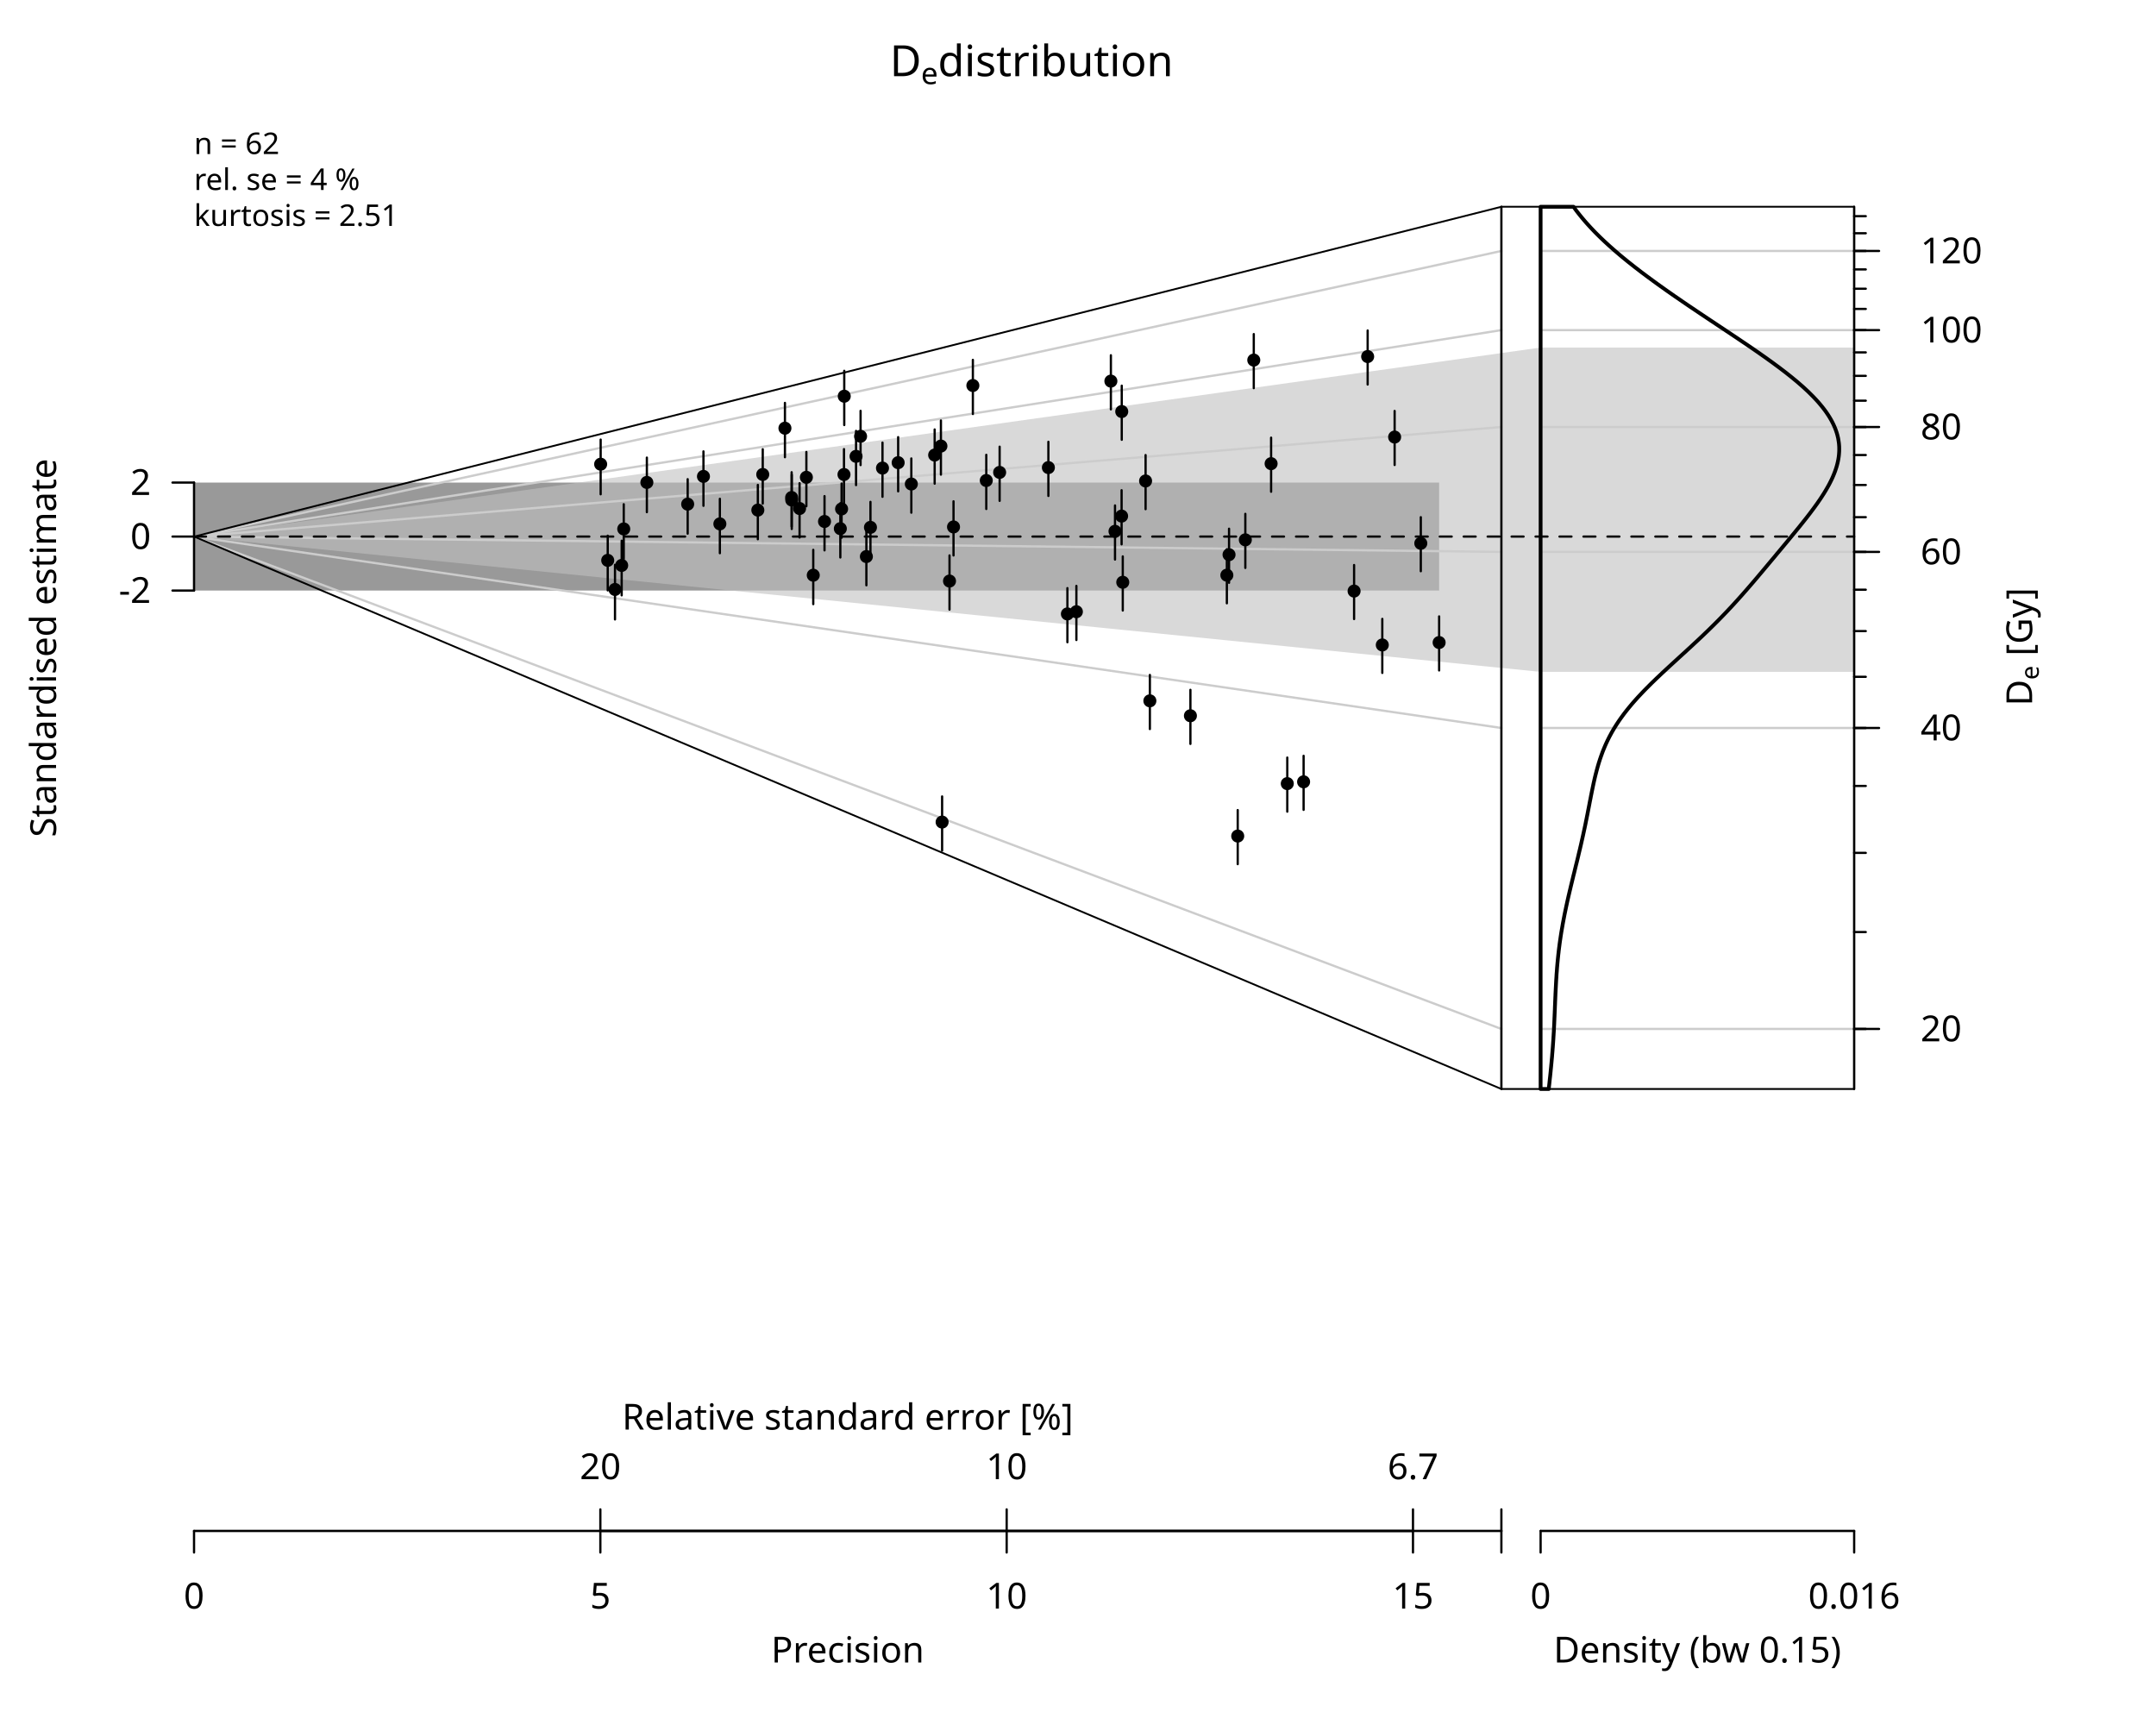
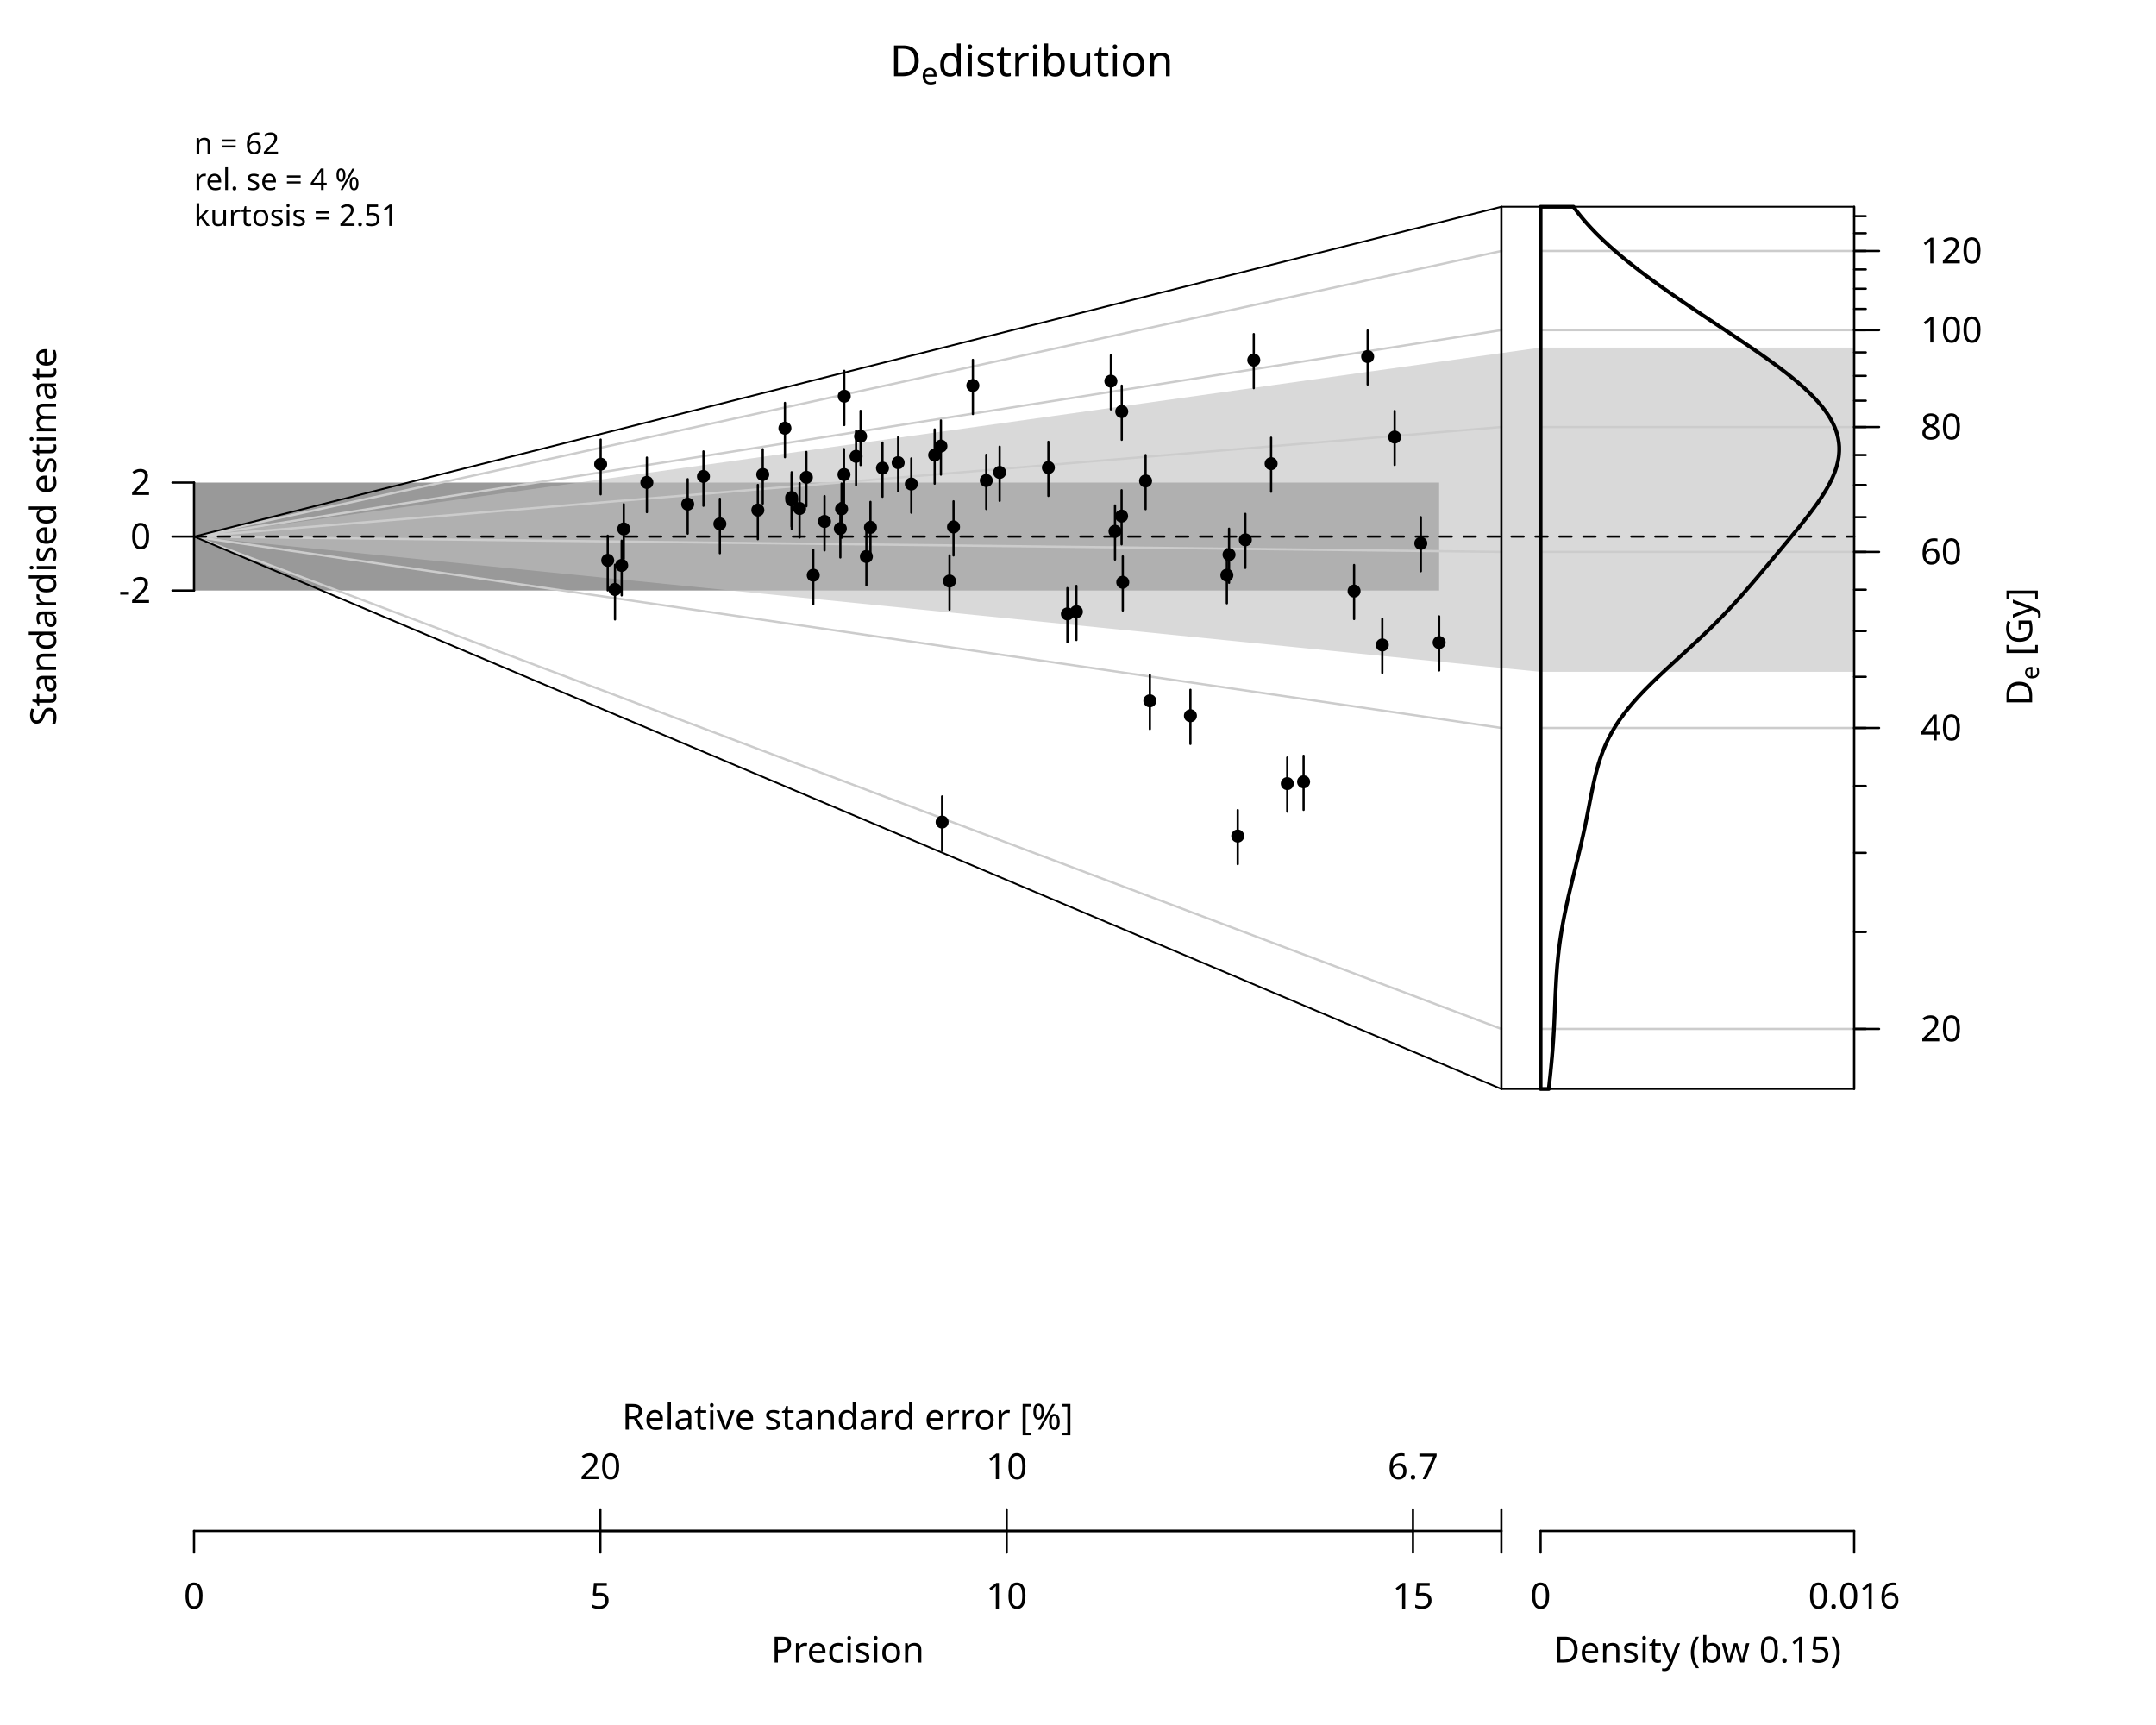
<svg xmlns="http://www.w3.org/2000/svg" class="svglite" data-engine-version="2.0" width="720.00pt" height="576.00pt" viewBox="0 0 720.00 576.00">
  <defs>
    <style type="text/css">
    .svglite line, .svglite polyline, .svglite polygon, .svglite path, .svglite rect, .svglite circle {
      fill: none;
      stroke: #000000;
      stroke-linecap: round;
      stroke-linejoin: round;
      stroke-miterlimit: 10.00;
    }
  </style>
  </defs>
  <rect width="100%" height="100%" style="stroke: none; fill: #FFFFFF;" />
  <defs>
    <clipPath id="cpMC4wMHw3MjAuMDB8MC4wMHw1NzYuMDA=">
      <rect x="0.00" y="0.00" width="720.00" height="576.00" />
    </clipPath>
  </defs>
  <g clip-path="url(#cpMC4wMHw3MjAuMDB8MC4wMHw1NzYuMDA=)">
-     <text transform="translate(18.72,216.33) rotate(-90)" text-anchor="middle" style="font-size: 12.00px; font-family: sans;" textLength="119.42px" lengthAdjust="spacingAndGlyphs">Standardised estimate</text>
+     <text transform="translate(18.72,179.17) rotate(-90)" text-anchor="middle" style="font-size: 12.00px; font-family: sans;" textLength="119.42px" lengthAdjust="spacingAndGlyphs">Standardised estimate</text>
    <polygon points="64.80,197.19 64.80,161.14 480.60,161.14 480.60,197.19 " style="stroke-width: 0.75; stroke: none; fill: #999999;" />
    <polygon points="619.20,548.09 619.20,-41.09 1173.60,-41.09 1173.60,548.09 " style="stroke-width: 0.75; stroke: none; fill: #FFFFFF;" />
    <polygon points="64.80,179.17 501.39,117.89 514.49,116.05 619.20,116.05 619.20,224.34 514.49,224.34 501.39,223.03 " style="stroke-width: 0.75; stroke: none; fill: #BFBFBF; fill-opacity: 0.60;" />
    <polyline points="64.80,179.17 501.39,343.58 " style="stroke-width: 0.75; stroke: #CCCCCC;" />
    <polyline points="64.80,179.17 501.39,243.08 " style="stroke-width: 0.75; stroke: #CCCCCC;" />
    <polyline points="64.80,179.17 501.39,184.29 " style="stroke-width: 0.75; stroke: #CCCCCC;" />
    <polyline points="64.80,179.17 501.39,142.58 " style="stroke-width: 0.75; stroke: #CCCCCC;" />
    <polyline points="64.80,179.17 501.39,110.23 " style="stroke-width: 0.75; stroke: #CCCCCC;" />
    <polyline points="64.80,179.17 501.39,83.80 " style="stroke-width: 0.75; stroke: #CCCCCC;" />
    <polyline points="514.49,343.58 619.20,343.58 " style="stroke-width: 0.75; stroke: #CCCCCC;" />
    <polyline points="514.49,243.08 619.20,243.08 " style="stroke-width: 0.75; stroke: #CCCCCC;" />
    <polyline points="514.49,184.29 619.20,184.29 " style="stroke-width: 0.75; stroke: #CCCCCC;" />
    <polyline points="514.49,142.58 619.20,142.58 " style="stroke-width: 0.75; stroke: #CCCCCC;" />
    <polyline points="514.49,110.23 619.20,110.23 " style="stroke-width: 0.75; stroke: #CCCCCC;" />
    <polyline points="514.49,83.80 619.20,83.80 " style="stroke-width: 0.75; stroke: #CCCCCC;" />
    <polyline points="64.80,179.17 501.39,179.17 514.49,179.17 619.20,179.17 " style="stroke-width: 0.75; stroke-dasharray: 4.00,4.00;" />
    <text x="297.18" y="25.44" style="font-size: 14.40px; font-family: sans;" textLength="10.40px" lengthAdjust="spacingAndGlyphs">D</text>
    <text x="307.58" y="28.10" style="font-size: 10.08px; font-family: sans;" textLength="5.61px" lengthAdjust="spacingAndGlyphs">e</text>
    <text x="313.19" y="25.44" style="font-size: 14.40px; font-family: sans;" textLength="73.64px" lengthAdjust="spacingAndGlyphs"> distribution</text>
    <line x1="64.80" y1="511.20" x2="471.87" y2="511.20" style="stroke-width: 0.75;" />
    <line x1="64.80" y1="511.20" x2="64.80" y2="518.40" style="stroke-width: 0.75;" />
    <line x1="200.49" y1="511.20" x2="200.49" y2="518.40" style="stroke-width: 0.75;" />
    <line x1="336.18" y1="511.20" x2="336.18" y2="518.40" style="stroke-width: 0.75;" />
    <line x1="471.87" y1="511.20" x2="471.87" y2="518.40" style="stroke-width: 0.75;" />
    <text x="64.80" y="537.12" text-anchor="middle" style="font-size: 12.00px; font-family: sans;" textLength="6.67px" lengthAdjust="spacingAndGlyphs">0</text>
    <text x="200.49" y="537.12" text-anchor="middle" style="font-size: 12.00px; font-family: sans;" textLength="6.67px" lengthAdjust="spacingAndGlyphs">5</text>
    <text x="336.18" y="537.12" text-anchor="middle" style="font-size: 12.00px; font-family: sans;" textLength="13.35px" lengthAdjust="spacingAndGlyphs">10</text>
    <text x="471.87" y="537.12" text-anchor="middle" style="font-size: 12.00px; font-family: sans;" textLength="13.35px" lengthAdjust="spacingAndGlyphs">15</text>
    <polyline points="471.87,511.20 501.39,511.20 " style="stroke-width: 0.75;" />
    <line x1="501.39" y1="511.20" x2="501.39" y2="518.40" style="stroke-width: 0.75;" />
    <line x1="501.39" y1="511.20" x2="501.39" y2="504.00" style="stroke-width: 0.75;" />
    <text x="283.09" y="555.12" text-anchor="middle" style="font-size: 12.00px; font-family: sans;" textLength="49.36px" lengthAdjust="spacingAndGlyphs">Precision</text>
    <text x="283.09" y="477.36" text-anchor="middle" style="font-size: 12.00px; font-family: sans;" textLength="142.74px" lengthAdjust="spacingAndGlyphs">Relative standard error [%]</text>
    <line x1="200.49" y1="511.20" x2="471.87" y2="511.20" style="stroke-width: 0.75;" />
    <line x1="200.49" y1="511.20" x2="200.49" y2="504.00" style="stroke-width: 0.75;" />
    <line x1="336.18" y1="511.20" x2="336.18" y2="504.00" style="stroke-width: 0.75;" />
    <line x1="471.87" y1="511.20" x2="471.87" y2="504.00" style="stroke-width: 0.75;" />
    <text x="200.49" y="493.92" text-anchor="middle" style="font-size: 12.00px; font-family: sans;" textLength="13.35px" lengthAdjust="spacingAndGlyphs">20</text>
    <text x="336.18" y="493.92" text-anchor="middle" style="font-size: 12.00px; font-family: sans;" textLength="13.35px" lengthAdjust="spacingAndGlyphs">10</text>
    <text x="471.87" y="493.92" text-anchor="middle" style="font-size: 12.00px; font-family: sans;" textLength="16.68px" lengthAdjust="spacingAndGlyphs">6.7</text>
    <line x1="64.80" y1="197.19" x2="64.80" y2="161.14" style="stroke-width: 0.75;" />
    <line x1="64.80" y1="197.19" x2="57.60" y2="197.19" style="stroke-width: 0.75;" />
    <line x1="64.80" y1="179.17" x2="57.60" y2="179.17" style="stroke-width: 0.75;" />
    <line x1="64.80" y1="161.14" x2="57.60" y2="161.14" style="stroke-width: 0.75;" />
    <text x="50.40" y="201.32" text-anchor="end" style="font-size: 12.00px; font-family: sans;" textLength="10.67px" lengthAdjust="spacingAndGlyphs">-2</text>
    <text x="50.40" y="183.30" text-anchor="end" style="font-size: 12.00px; font-family: sans;" textLength="6.67px" lengthAdjust="spacingAndGlyphs">0</text>
    <text x="50.40" y="165.27" text-anchor="end" style="font-size: 12.00px; font-family: sans;" textLength="6.67px" lengthAdjust="spacingAndGlyphs">2</text>
    <polyline points="619.20,343.58 623.08,343.58 " style="stroke-width: 0.75;" />
    <polyline points="619.20,311.23 623.08,311.23 " style="stroke-width: 0.75;" />
    <polyline points="619.20,284.79 623.08,284.79 " style="stroke-width: 0.75;" />
    <polyline points="619.20,262.44 623.08,262.44 " style="stroke-width: 0.75;" />
    <polyline points="619.20,243.08 623.08,243.08 " style="stroke-width: 0.75;" />
    <polyline points="619.20,226.00 623.08,226.00 " style="stroke-width: 0.75;" />
    <polyline points="619.20,210.73 623.08,210.73 " style="stroke-width: 0.75;" />
    <polyline points="619.20,196.91 623.08,196.91 " style="stroke-width: 0.75;" />
    <polyline points="619.20,184.29 623.08,184.29 " style="stroke-width: 0.75;" />
    <polyline points="619.20,172.69 623.08,172.69 " style="stroke-width: 0.75;" />
    <polyline points="619.20,161.94 623.08,161.94 " style="stroke-width: 0.75;" />
    <polyline points="619.20,151.94 623.08,151.94 " style="stroke-width: 0.75;" />
    <polyline points="619.20,142.58 623.08,142.58 " style="stroke-width: 0.75;" />
    <polyline points="619.20,133.79 623.08,133.79 " style="stroke-width: 0.75;" />
    <polyline points="619.20,125.51 623.08,125.51 " style="stroke-width: 0.75;" />
    <polyline points="619.20,117.67 623.08,117.67 " style="stroke-width: 0.75;" />
    <polyline points="619.20,110.23 623.08,110.23 " style="stroke-width: 0.75;" />
    <polyline points="619.20,103.16 623.08,103.16 " style="stroke-width: 0.75;" />
    <polyline points="619.20,96.41 623.08,96.41 " style="stroke-width: 0.75;" />
    <polyline points="619.20,89.97 623.08,89.97 " style="stroke-width: 0.75;" />
    <polyline points="619.20,83.80 623.08,83.80 " style="stroke-width: 0.75;" />
    <polyline points="619.20,77.88 623.08,77.88 " style="stroke-width: 0.75;" />
    <polyline points="619.20,72.19 623.08,72.19 " style="stroke-width: 0.75;" />
    <polyline points="619.20,343.58 627.52,343.58 " style="stroke-width: 0.75;" />
    <polyline points="619.20,243.08 627.52,243.08 " style="stroke-width: 0.75;" />
    <polyline points="619.20,184.29 627.52,184.29 " style="stroke-width: 0.75;" />
    <polyline points="619.20,142.58 627.52,142.58 " style="stroke-width: 0.75;" />
    <polyline points="619.20,110.23 627.52,110.23 " style="stroke-width: 0.75;" />
    <polyline points="619.20,83.80 627.52,83.80 " style="stroke-width: 0.75;" />
    <polyline points="501.39,363.63 501.39,69.04 " style="stroke-width: 0.75;" />
    <polyline points="619.20,363.63 619.20,69.04 " style="stroke-width: 0.75;" />
    <text x="641.38" y="347.71" style="font-size: 12.00px; font-family: sans;" textLength="13.35px" lengthAdjust="spacingAndGlyphs">20</text>
    <text x="641.38" y="247.21" style="font-size: 12.00px; font-family: sans;" textLength="13.35px" lengthAdjust="spacingAndGlyphs">40</text>
    <text x="641.38" y="188.43" style="font-size: 12.00px; font-family: sans;" textLength="13.35px" lengthAdjust="spacingAndGlyphs">60</text>
    <text x="641.38" y="146.72" style="font-size: 12.00px; font-family: sans;" textLength="13.35px" lengthAdjust="spacingAndGlyphs">80</text>
    <text x="641.38" y="114.36" style="font-size: 12.00px; font-family: sans;" textLength="20.02px" lengthAdjust="spacingAndGlyphs">100</text>
    <text x="641.38" y="87.93" style="font-size: 12.00px; font-family: sans;" textLength="20.02px" lengthAdjust="spacingAndGlyphs">120</text>
    <text transform="translate(678.63,235.68) rotate(-90)" style="font-size: 12.00px; font-family: sans;" textLength="8.67px" lengthAdjust="spacingAndGlyphs">D</text>
    <text transform="translate(680.85,227.01) rotate(-90)" style="font-size: 8.40px; font-family: sans;" textLength="4.67px" lengthAdjust="spacingAndGlyphs">e</text>
    <text transform="translate(678.63,222.34) rotate(-90)" style="font-size: 12.00px; font-family: sans;" textLength="3.33px" lengthAdjust="spacingAndGlyphs"> </text>
    <text transform="translate(678.63,219.00) rotate(-90)" style="font-size: 12.00px; font-family: sans;" textLength="22.01px" lengthAdjust="spacingAndGlyphs">[Gy]</text>
    <line x1="314.62" y1="284.04" x2="314.62" y2="265.94" style="stroke-width: 0.75;" />
    <line x1="413.34" y1="288.55" x2="413.34" y2="270.49" style="stroke-width: 0.75;" />
    <line x1="429.89" y1="271.02" x2="429.89" y2="252.96" style="stroke-width: 0.75;" />
    <line x1="435.34" y1="270.42" x2="435.34" y2="252.37" style="stroke-width: 0.75;" />
    <line x1="397.54" y1="248.40" x2="397.54" y2="230.34" style="stroke-width: 0.75;" />
    <line x1="384.00" y1="243.44" x2="384.00" y2="225.37" style="stroke-width: 0.75;" />
    <line x1="205.38" y1="206.84" x2="205.38" y2="188.59" style="stroke-width: 0.75;" />
    <line x1="461.62" y1="224.70" x2="461.62" y2="206.65" style="stroke-width: 0.75;" />
    <line x1="356.46" y1="214.45" x2="356.46" y2="196.38" style="stroke-width: 0.75;" />
    <line x1="359.46" y1="213.71" x2="359.46" y2="195.64" style="stroke-width: 0.75;" />
    <line x1="480.60" y1="223.87" x2="480.60" y2="205.82" style="stroke-width: 0.75;" />
    <line x1="207.61" y1="198.80" x2="207.61" y2="180.55" style="stroke-width: 0.75;" />
    <line x1="271.59" y1="201.73" x2="271.59" y2="183.60" style="stroke-width: 0.75;" />
    <line x1="317.09" y1="203.56" x2="317.09" y2="185.46" style="stroke-width: 0.75;" />
    <line x1="202.95" y1="197.14" x2="202.95" y2="178.88" style="stroke-width: 0.75;" />
    <line x1="374.95" y1="203.86" x2="374.95" y2="185.79" style="stroke-width: 0.75;" />
    <line x1="452.20" y1="206.71" x2="452.20" y2="188.66" style="stroke-width: 0.75;" />
    <line x1="409.71" y1="201.45" x2="409.71" y2="183.39" style="stroke-width: 0.75;" />
    <line x1="289.33" y1="195.44" x2="289.33" y2="177.33" style="stroke-width: 0.75;" />
    <line x1="410.44" y1="194.60" x2="410.44" y2="176.54" style="stroke-width: 0.75;" />
    <line x1="474.48" y1="190.74" x2="474.48" y2="172.69" style="stroke-width: 0.75;" />
    <line x1="415.88" y1="189.64" x2="415.88" y2="171.58" style="stroke-width: 0.75;" />
    <line x1="372.36" y1="186.84" x2="372.36" y2="168.77" style="stroke-width: 0.75;" />
    <line x1="280.63" y1="186.15" x2="280.63" y2="168.03" style="stroke-width: 0.75;" />
    <line x1="318.43" y1="185.48" x2="318.43" y2="167.39" style="stroke-width: 0.75;" />
    <line x1="290.69" y1="185.69" x2="290.69" y2="167.58" style="stroke-width: 0.75;" />
    <line x1="208.30" y1="186.61" x2="208.30" y2="168.37" style="stroke-width: 0.75;" />
    <line x1="374.56" y1="181.76" x2="374.56" y2="163.69" style="stroke-width: 0.75;" />
    <line x1="275.35" y1="183.78" x2="275.35" y2="165.66" style="stroke-width: 0.75;" />
    <line x1="240.40" y1="184.72" x2="240.40" y2="166.55" style="stroke-width: 0.75;" />
    <line x1="281.05" y1="179.57" x2="281.05" y2="161.45" style="stroke-width: 0.75;" />
    <line x1="267.02" y1="179.48" x2="267.02" y2="161.35" style="stroke-width: 0.75;" />
    <line x1="253.08" y1="180.06" x2="253.08" y2="161.91" style="stroke-width: 0.75;" />
    <line x1="382.57" y1="170.02" x2="382.57" y2="151.95" style="stroke-width: 0.75;" />
    <line x1="264.41" y1="176.64" x2="264.41" y2="158.51" style="stroke-width: 0.75;" />
    <line x1="264.37" y1="175.82" x2="264.37" y2="157.68" style="stroke-width: 0.75;" />
    <line x1="229.65" y1="178.19" x2="229.65" y2="160.00" style="stroke-width: 0.75;" />
    <line x1="424.49" y1="164.20" x2="424.49" y2="146.14" style="stroke-width: 0.75;" />
    <line x1="329.37" y1="169.96" x2="329.37" y2="151.87" style="stroke-width: 0.75;" />
    <line x1="304.34" y1="171.19" x2="304.34" y2="153.08" style="stroke-width: 0.75;" />
    <line x1="333.83" y1="167.24" x2="333.83" y2="149.15" style="stroke-width: 0.75;" />
    <line x1="350.11" y1="165.60" x2="350.11" y2="147.52" style="stroke-width: 0.75;" />
    <line x1="465.74" y1="155.27" x2="465.74" y2="137.22" style="stroke-width: 0.75;" />
    <line x1="281.85" y1="168.07" x2="281.85" y2="149.96" style="stroke-width: 0.75;" />
    <line x1="269.29" y1="169.05" x2="269.29" y2="150.91" style="stroke-width: 0.75;" />
    <line x1="294.71" y1="165.89" x2="294.71" y2="147.78" style="stroke-width: 0.75;" />
    <line x1="299.94" y1="164.07" x2="299.94" y2="145.96" style="stroke-width: 0.75;" />
    <line x1="254.72" y1="168.15" x2="254.72" y2="150.00" style="stroke-width: 0.75;" />
    <line x1="312.13" y1="161.50" x2="312.13" y2="143.40" style="stroke-width: 0.75;" />
    <line x1="234.92" y1="168.90" x2="234.92" y2="150.72" style="stroke-width: 0.75;" />
    <line x1="216.02" y1="171.02" x2="216.02" y2="152.80" style="stroke-width: 0.75;" />
    <line x1="314.22" y1="158.49" x2="314.22" y2="140.40" style="stroke-width: 0.75;" />
    <line x1="285.88" y1="161.99" x2="285.88" y2="143.88" style="stroke-width: 0.75;" />
    <line x1="374.61" y1="146.85" x2="374.61" y2="128.78" style="stroke-width: 0.75;" />
    <line x1="287.39" y1="155.30" x2="287.39" y2="137.18" style="stroke-width: 0.75;" />
    <line x1="456.73" y1="128.40" x2="456.73" y2="110.35" style="stroke-width: 0.75;" />
    <line x1="418.70" y1="129.61" x2="418.70" y2="111.55" style="stroke-width: 0.75;" />
    <line x1="370.98" y1="136.69" x2="370.98" y2="118.62" style="stroke-width: 0.75;" />
    <line x1="200.59" y1="165.05" x2="200.59" y2="146.78" style="stroke-width: 0.75;" />
    <line x1="262.13" y1="152.67" x2="262.13" y2="134.53" style="stroke-width: 0.75;" />
    <line x1="324.89" y1="138.25" x2="324.89" y2="120.16" style="stroke-width: 0.75;" />
    <line x1="281.94" y1="141.93" x2="281.94" y2="123.81" style="stroke-width: 0.75;" />
    <circle cx="314.62" cy="274.50" r="1.80" style="stroke-width: 0.75; fill: #000000;" />
    <circle cx="413.34" cy="279.17" r="1.80" style="stroke-width: 0.75; fill: #000000;" />
    <circle cx="429.89" cy="261.66" r="1.80" style="stroke-width: 0.75; fill: #000000;" />
    <circle cx="435.34" cy="261.06" r="1.80" style="stroke-width: 0.75; fill: #000000;" />
    <circle cx="397.54" cy="239.00" r="1.80" style="stroke-width: 0.75; fill: #000000;" />
    <circle cx="384.00" cy="234.02" r="1.80" style="stroke-width: 0.75; fill: #000000;" />
    <circle cx="205.38" cy="196.83" r="1.80" style="stroke-width: 0.75; fill: #000000;" />
    <circle cx="461.62" cy="215.36" r="1.80" style="stroke-width: 0.75; fill: #000000;" />
    <circle cx="356.46" cy="205.00" r="1.80" style="stroke-width: 0.75; fill: #000000;" />
    <circle cx="359.46" cy="204.26" r="1.80" style="stroke-width: 0.75; fill: #000000;" />
    <circle cx="480.60" cy="214.55" r="1.80" style="stroke-width: 0.75; fill: #000000;" />
    <circle cx="207.61" cy="188.80" r="1.80" style="stroke-width: 0.75; fill: #000000;" />
    <circle cx="271.59" cy="192.07" r="1.80" style="stroke-width: 0.75; fill: #000000;" />
    <circle cx="317.09" cy="194.02" r="1.80" style="stroke-width: 0.75; fill: #000000;" />
    <circle cx="202.95" cy="187.11" r="1.80" style="stroke-width: 0.75; fill: #000000;" />
    <circle cx="374.95" cy="194.43" r="1.80" style="stroke-width: 0.75; fill: #000000;" />
    <circle cx="452.20" cy="197.37" r="1.80" style="stroke-width: 0.75; fill: #000000;" />
    <circle cx="409.71" cy="192.06" r="1.80" style="stroke-width: 0.75; fill: #000000;" />
    <circle cx="289.33" cy="185.84" r="1.80" style="stroke-width: 0.75; fill: #000000;" />
    <circle cx="410.44" cy="185.21" r="1.80" style="stroke-width: 0.75; fill: #000000;" />
    <circle cx="474.48" cy="181.42" r="1.80" style="stroke-width: 0.75; fill: #000000;" />
    <circle cx="415.88" cy="180.26" r="1.80" style="stroke-width: 0.75; fill: #000000;" />
    <circle cx="372.36" cy="177.41" r="1.80" style="stroke-width: 0.75; fill: #000000;" />
    <circle cx="280.63" cy="176.52" r="1.80" style="stroke-width: 0.75; fill: #000000;" />
    <circle cx="318.43" cy="175.95" r="1.80" style="stroke-width: 0.75; fill: #000000;" />
    <circle cx="290.69" cy="176.09" r="1.80" style="stroke-width: 0.75; fill: #000000;" />
    <circle cx="208.30" cy="176.62" r="1.80" style="stroke-width: 0.75; fill: #000000;" />
    <circle cx="374.56" cy="172.33" r="1.80" style="stroke-width: 0.75; fill: #000000;" />
    <circle cx="275.35" cy="174.13" r="1.80" style="stroke-width: 0.75; fill: #000000;" />
    <circle cx="240.40" cy="174.93" r="1.80" style="stroke-width: 0.75; fill: #000000;" />
    <circle cx="281.05" cy="169.94" r="1.80" style="stroke-width: 0.75; fill: #000000;" />
    <circle cx="267.02" cy="169.80" r="1.80" style="stroke-width: 0.75; fill: #000000;" />
    <circle cx="253.08" cy="170.33" r="1.80" style="stroke-width: 0.75; fill: #000000;" />
    <circle cx="382.57" cy="160.60" r="1.80" style="stroke-width: 0.75; fill: #000000;" />
    <circle cx="264.41" cy="166.96" r="1.80" style="stroke-width: 0.75; fill: #000000;" />
    <circle cx="264.37" cy="166.13" r="1.80" style="stroke-width: 0.75; fill: #000000;" />
    <circle cx="229.65" cy="168.34" r="1.80" style="stroke-width: 0.75; fill: #000000;" />
    <circle cx="424.49" cy="154.82" r="1.80" style="stroke-width: 0.75; fill: #000000;" />
    <circle cx="329.37" cy="160.45" r="1.80" style="stroke-width: 0.75; fill: #000000;" />
    <circle cx="304.34" cy="161.62" r="1.80" style="stroke-width: 0.75; fill: #000000;" />
    <circle cx="333.83" cy="157.74" r="1.80" style="stroke-width: 0.75; fill: #000000;" />
    <circle cx="350.11" cy="156.13" r="1.80" style="stroke-width: 0.75; fill: #000000;" />
    <circle cx="465.74" cy="145.94" r="1.80" style="stroke-width: 0.75; fill: #000000;" />
    <circle cx="281.85" cy="158.45" r="1.80" style="stroke-width: 0.75; fill: #000000;" />
    <circle cx="269.29" cy="159.38" r="1.80" style="stroke-width: 0.75; fill: #000000;" />
    <circle cx="294.71" cy="156.30" r="1.80" style="stroke-width: 0.75; fill: #000000;" />
    <circle cx="299.94" cy="154.49" r="1.80" style="stroke-width: 0.75; fill: #000000;" />
    <circle cx="254.72" cy="158.43" r="1.80" style="stroke-width: 0.75; fill: #000000;" />
    <circle cx="312.13" cy="151.95" r="1.80" style="stroke-width: 0.75; fill: #000000;" />
    <circle cx="234.92" cy="159.08" r="1.80" style="stroke-width: 0.75; fill: #000000;" />
    <circle cx="216.02" cy="161.09" r="1.80" style="stroke-width: 0.75; fill: #000000;" />
    <circle cx="314.22" cy="148.95" r="1.80" style="stroke-width: 0.75; fill: #000000;" />
    <circle cx="285.88" cy="152.38" r="1.80" style="stroke-width: 0.75; fill: #000000;" />
    <circle cx="374.61" cy="137.42" r="1.80" style="stroke-width: 0.75; fill: #000000;" />
    <circle cx="287.39" cy="145.69" r="1.80" style="stroke-width: 0.75; fill: #000000;" />
    <circle cx="456.73" cy="119.06" r="1.80" style="stroke-width: 0.75; fill: #000000;" />
    <circle cx="418.70" cy="120.24" r="1.80" style="stroke-width: 0.75; fill: #000000;" />
    <circle cx="370.98" cy="127.26" r="1.80" style="stroke-width: 0.75; fill: #000000;" />
    <circle cx="200.59" cy="155.00" r="1.80" style="stroke-width: 0.75; fill: #000000;" />
    <circle cx="262.13" cy="142.98" r="1.80" style="stroke-width: 0.75; fill: #000000;" />
    <circle cx="324.89" cy="128.73" r="1.80" style="stroke-width: 0.75; fill: #000000;" />
    <circle cx="281.94" cy="132.30" r="1.80" style="stroke-width: 0.75; fill: #000000;" />
    <polygon points="514.49,363.63 517.21,363.63 517.27,363.05 517.33,362.48 517.40,361.90 517.46,361.32 517.52,360.75 517.58,360.17 517.65,359.59 517.71,359.02 517.77,358.44 517.83,357.86 517.88,357.29 517.94,356.71 518.00,356.13 518.05,355.56 518.11,354.98 518.16,354.41 518.21,353.83 518.27,353.25 518.32,352.68 518.36,352.10 518.41,351.52 518.46,350.95 518.50,350.37 518.55,349.79 518.59,349.22 518.63,348.64 518.67,348.06 518.71,347.49 518.75,346.91 518.78,346.33 518.82,345.76 518.85,345.18 518.89,344.60 518.92,344.03 518.95,343.45 518.98,342.88 519.01,342.30 519.04,341.72 519.06,341.15 519.09,340.57 519.11,339.99 519.14,339.42 519.16,338.84 519.19,338.26 519.21,337.69 519.24,337.11 519.26,336.53 519.28,335.96 519.31,335.38 519.33,334.80 519.35,334.23 519.38,333.65 519.40,333.08 519.43,332.50 519.45,331.92 519.48,331.35 519.51,330.77 519.54,330.19 519.57,329.62 519.60,329.04 519.63,328.46 519.66,327.89 519.69,327.31 519.73,326.73 519.77,326.16 519.80,325.58 519.84,325.00 519.89,324.43 519.93,323.85 519.97,323.27 520.02,322.70 520.07,322.12 520.12,321.55 520.18,320.97 520.23,320.39 520.29,319.82 520.35,319.24 520.41,318.66 520.48,318.09 520.54,317.51 520.61,316.93 520.68,316.36 520.76,315.78 520.83,315.20 520.91,314.63 520.99,314.05 521.08,313.47 521.16,312.90 521.25,312.32 521.34,311.74 521.43,311.17 521.53,310.59 521.63,310.02 521.73,309.44 521.83,308.86 521.93,308.29 522.04,307.71 522.15,307.13 522.26,306.56 522.37,305.98 522.48,305.40 522.60,304.83 522.72,304.25 522.84,303.67 522.96,303.10 523.08,302.52 523.21,301.94 523.33,301.37 523.46,300.79 523.59,300.21 523.72,299.64 523.85,299.06 523.99,298.49 524.12,297.91 524.26,297.33 524.40,296.76 524.53,296.18 524.67,295.60 524.81,295.03 524.95,294.45 525.09,293.87 525.23,293.30 525.37,292.72 525.51,292.14 525.66,291.57 525.80,290.99 525.94,290.41 526.08,289.84 526.22,289.26 526.36,288.68 526.51,288.11 526.65,287.53 526.79,286.96 526.93,286.38 527.07,285.80 527.20,285.23 527.34,284.65 527.48,284.07 527.62,283.50 527.75,282.92 527.89,282.34 528.02,281.77 528.15,281.19 528.28,280.61 528.41,280.04 528.54,279.46 528.67,278.88 528.79,278.31 528.92,277.73 529.04,277.15 529.17,276.58 529.29,276.00 529.41,275.43 529.53,274.85 529.64,274.27 529.76,273.70 529.88,273.12 529.99,272.54 530.11,271.97 530.22,271.39 530.33,270.81 530.44,270.24 530.56,269.66 530.67,269.08 530.78,268.51 530.89,267.93 531.00,267.35 531.12,266.78 531.23,266.20 531.34,265.62 531.46,265.05 531.57,264.47 531.69,263.90 531.81,263.32 531.93,262.74 532.05,262.17 532.17,261.59 532.30,261.01 532.43,260.44 532.56,259.86 532.70,259.28 532.84,258.71 532.99,258.13 533.14,257.55 533.29,256.98 533.45,256.40 533.61,255.82 533.78,255.25 533.95,254.67 534.14,254.09 534.32,253.52 534.52,252.94 534.72,252.37 534.93,251.79 535.14,251.21 535.36,250.64 535.60,250.06 535.84,249.48 536.08,248.91 536.34,248.33 536.61,247.75 536.88,247.18 537.17,246.60 537.46,246.02 537.77,245.45 538.08,244.87 538.40,244.29 538.74,243.72 539.08,243.14 539.44,242.56 539.80,241.99 540.18,241.41 540.56,240.84 540.96,240.26 541.37,239.68 541.79,239.11 542.21,238.53 542.65,237.95 543.10,237.38 543.56,236.80 544.03,236.22 544.51,235.65 544.99,235.07 545.49,234.49 546.00,233.92 546.52,233.34 547.04,232.76 547.58,232.19 548.12,231.61 548.67,231.03 549.22,230.46 549.79,229.88 550.36,229.31 550.94,228.73 551.52,228.15 552.11,227.58 552.71,227.00 553.31,226.42 553.92,225.85 554.53,225.27 555.14,224.69 555.76,224.12 556.38,223.54 557.01,222.96 557.63,222.39 558.26,221.81 558.89,221.23 559.52,220.66 560.15,220.08 560.78,219.50 561.41,218.93 562.04,218.35 562.68,217.78 563.30,217.20 563.93,216.62 564.56,216.05 565.18,215.47 565.80,214.89 566.42,214.32 567.04,213.74 567.65,213.16 568.26,212.59 568.87,212.01 569.47,211.43 570.07,210.86 570.67,210.28 571.26,209.70 571.84,209.13 572.43,208.55 573.01,207.97 573.58,207.40 574.15,206.82 574.71,206.25 575.27,205.67 575.83,205.09 576.38,204.52 576.93,203.94 577.47,203.36 578.01,202.79 578.55,202.21 579.08,201.63 579.60,201.06 580.13,200.48 580.65,199.90 581.16,199.33 581.68,198.75 582.19,198.17 582.69,197.60 583.20,197.02 583.70,196.44 584.20,195.87 584.70,195.29 585.19,194.72 585.69,194.14 586.18,193.56 586.67,192.99 587.16,192.41 587.64,191.83 588.13,191.26 588.62,190.68 589.10,190.10 589.58,189.53 590.07,188.95 590.55,188.37 591.03,187.80 591.51,187.22 592.00,186.64 592.48,186.07 592.96,185.49 593.44,184.91 593.92,184.34 594.40,183.76 594.88,183.19 595.36,182.61 595.84,182.03 596.32,181.46 596.80,180.88 597.28,180.30 597.75,179.73 598.23,179.15 598.70,178.57 599.18,178.00 599.65,177.42 600.12,176.84 600.59,176.27 601.06,175.69 601.52,175.11 601.98,174.54 602.44,173.96 602.90,173.38 603.35,172.81 603.80,172.23 604.24,171.66 604.68,171.08 605.11,170.50 605.54,169.93 605.97,169.35 606.38,168.77 606.80,168.20 607.20,167.62 607.60,167.04 607.99,166.47 608.37,165.89 608.74,165.31 609.11,164.74 609.46,164.16 609.81,163.58 610.14,163.01 610.47,162.43 610.79,161.85 611.09,161.28 611.38,160.70 611.66,160.13 611.93,159.55 612.18,158.97 612.42,158.40 612.65,157.82 612.87,157.24 613.06,156.67 613.25,156.09 613.42,155.51 613.57,154.94 613.71,154.36 613.83,153.78 613.94,153.21 614.03,152.63 614.10,152.05 614.15,151.48 614.19,150.90 614.21,150.32 614.21,149.75 614.20,149.17 614.16,148.60 614.11,148.02 614.03,147.44 613.94,146.87 613.84,146.29 613.70,145.71 613.56,145.14 613.39,144.56 613.20,143.98 613.00,143.41 612.77,142.83 612.52,142.25 612.26,141.68 611.97,141.10 611.67,140.52 611.35,139.95 611.01,139.37 610.65,138.79 610.27,138.22 609.88,137.64 609.47,137.07 609.03,136.49 608.58,135.91 608.11,135.34 607.63,134.76 607.13,134.18 606.61,133.61 606.07,133.03 605.52,132.45 604.95,131.88 604.37,131.30 603.78,130.72 603.16,130.15 602.54,129.57 601.90,128.99 601.24,128.42 600.58,127.84 599.90,127.26 599.20,126.69 598.50,126.11 597.79,125.54 597.06,124.96 596.33,124.38 595.58,123.81 594.82,123.23 594.06,122.65 593.28,122.08 592.50,121.50 591.71,120.92 590.91,120.35 590.11,119.77 589.30,119.19 588.48,118.62 587.66,118.04 586.83,117.46 586.00,116.89 585.16,116.31 584.31,115.73 583.47,115.16 582.62,114.58 581.76,114.01 580.91,113.43 580.05,112.85 579.19,112.28 578.32,111.70 577.46,111.12 576.59,110.55 575.73,109.97 574.86,109.39 573.99,108.82 573.12,108.24 572.26,107.66 571.39,107.09 570.52,106.51 569.66,105.93 568.80,105.36 567.93,104.78 567.07,104.20 566.22,103.63 565.36,103.05 564.50,102.48 563.65,101.90 562.80,101.32 561.96,100.75 561.12,100.17 560.28,99.59 559.44,99.02 558.61,98.44 557.78,97.86 556.96,97.29 556.14,96.71 555.33,96.13 554.52,95.56 553.71,94.98 552.92,94.40 552.12,93.83 551.34,93.25 550.55,92.67 549.78,92.10 549.01,91.52 548.24,90.95 547.49,90.37 546.74,89.79 545.99,89.22 545.26,88.64 544.53,88.06 543.80,87.49 543.09,86.91 542.38,86.33 541.68,85.76 540.99,85.18 540.31,84.60 539.64,84.03 538.97,83.45 538.32,82.87 537.67,82.30 537.03,81.72 536.40,81.14 535.78,80.57 535.17,79.99 534.57,79.42 533.98,78.84 533.39,78.26 532.82,77.69 532.26,77.11 531.71,76.53 531.17,75.96 530.64,75.38 530.11,74.80 529.60,74.23 529.10,73.65 528.61,73.07 528.13,72.50 527.66,71.92 527.20,71.34 526.75,70.77 526.31,70.19 525.89,69.61 525.47,69.04 514.49,69.04 " style="stroke-width: 1.27; fill: none;" />
    <line x1="514.49" y1="511.20" x2="619.20" y2="511.20" style="stroke-width: 0.75;" />
    <line x1="514.49" y1="511.20" x2="514.49" y2="518.40" style="stroke-width: 0.75;" />
    <line x1="619.20" y1="511.20" x2="619.20" y2="518.40" style="stroke-width: 0.75;" />
    <text x="514.49" y="537.12" text-anchor="middle" style="font-size: 12.00px; font-family: sans;" textLength="6.67px" lengthAdjust="spacingAndGlyphs">0</text>
    <text x="619.20" y="537.12" text-anchor="middle" style="font-size: 12.00px; font-family: sans;" textLength="30.03px" lengthAdjust="spacingAndGlyphs">0.016</text>
    <text x="566.84" y="555.12" text-anchor="middle" style="font-size: 12.00px; font-family: sans;" textLength="93.38px" lengthAdjust="spacingAndGlyphs">Density (bw 0.15)</text>
    <polyline points="514.49,363.63 514.49,69.04 " style="stroke-width: 0.75;" />
    <polygon points="64.80,179.17 501.39,69.04 619.20,69.04 619.20,363.63 501.39,363.63 " style="stroke-width: 0.60; fill: none;" />
    <text x="64.80" y="51.44" style="font-size: 10.00px; font-family: sans;" textLength="28.09px" lengthAdjust="spacingAndGlyphs">n = 62</text>
    <text x="64.80" y="63.44" style="font-size: 10.00px; font-family: sans;" textLength="55.87px" lengthAdjust="spacingAndGlyphs">rel. se = 4 %</text>
    <text x="64.80" y="75.44" style="font-size: 10.00px; font-family: sans;" textLength="65.33px" lengthAdjust="spacingAndGlyphs">kurtosis = 2.51</text>
    <text x="64.80" y="87.44" style="font-size: 10.00px; font-family: sans;" textLength="0.00px" lengthAdjust="spacingAndGlyphs" />
  </g>
</svg>
